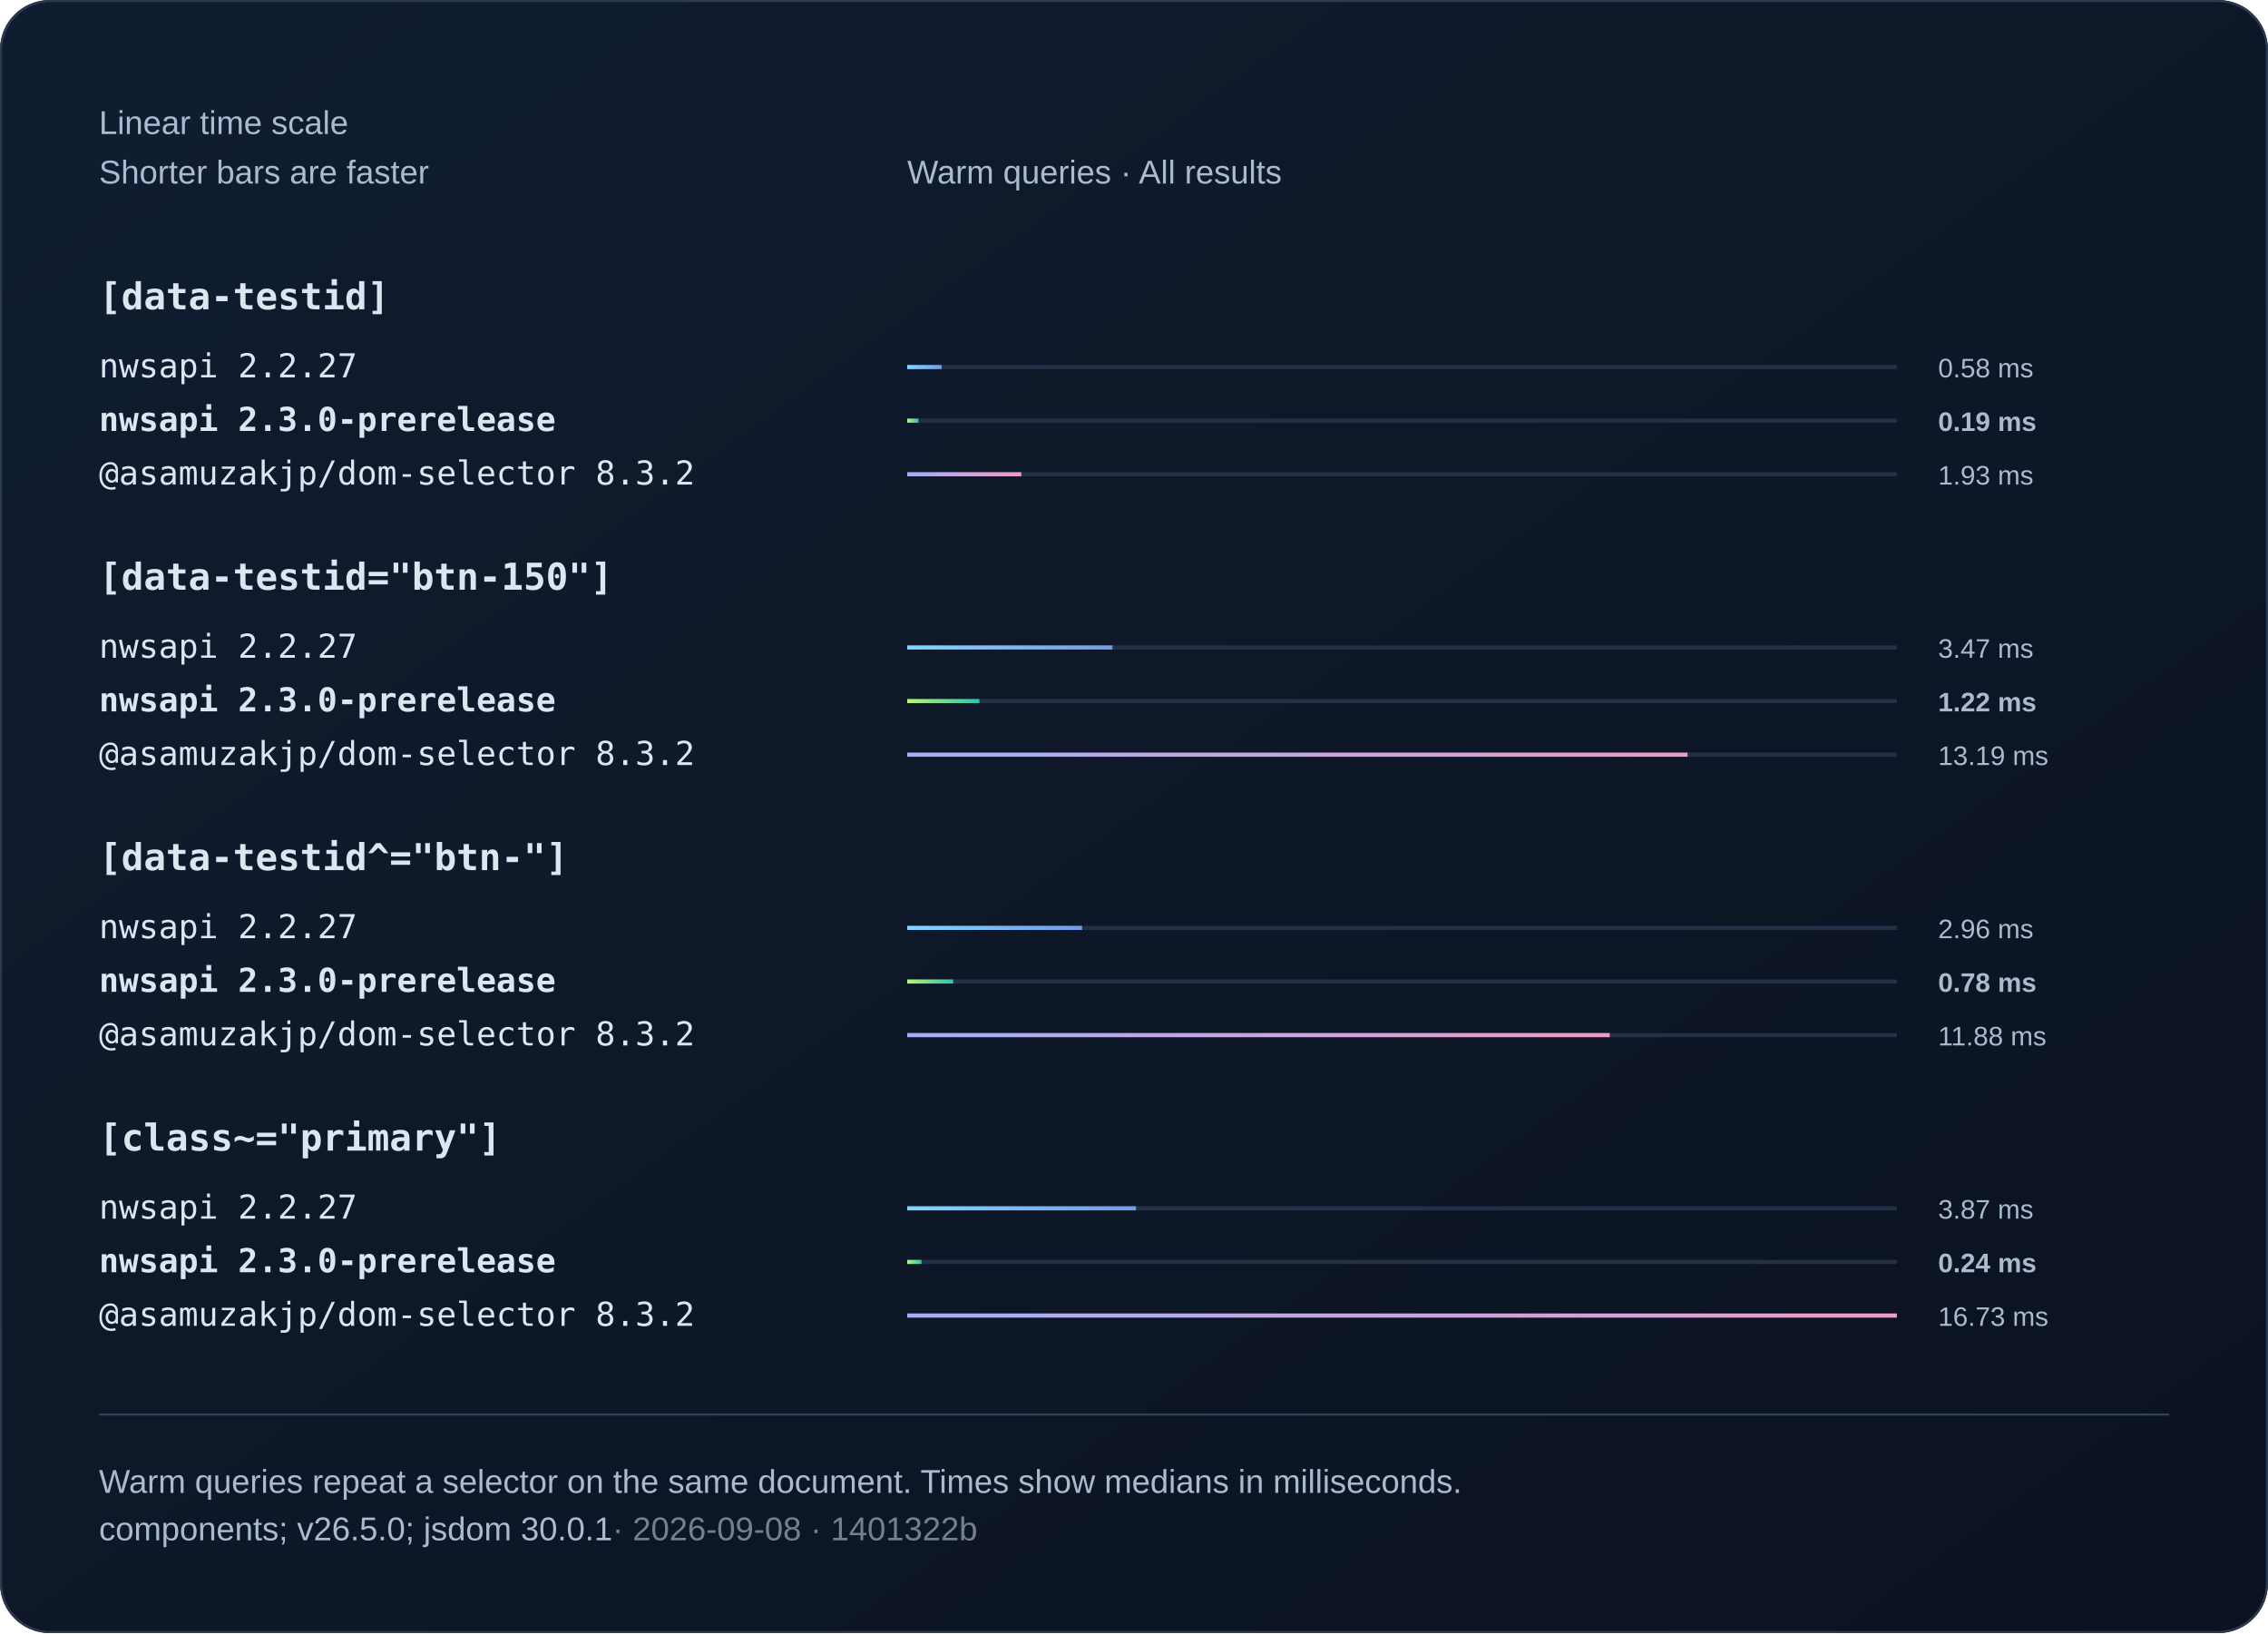
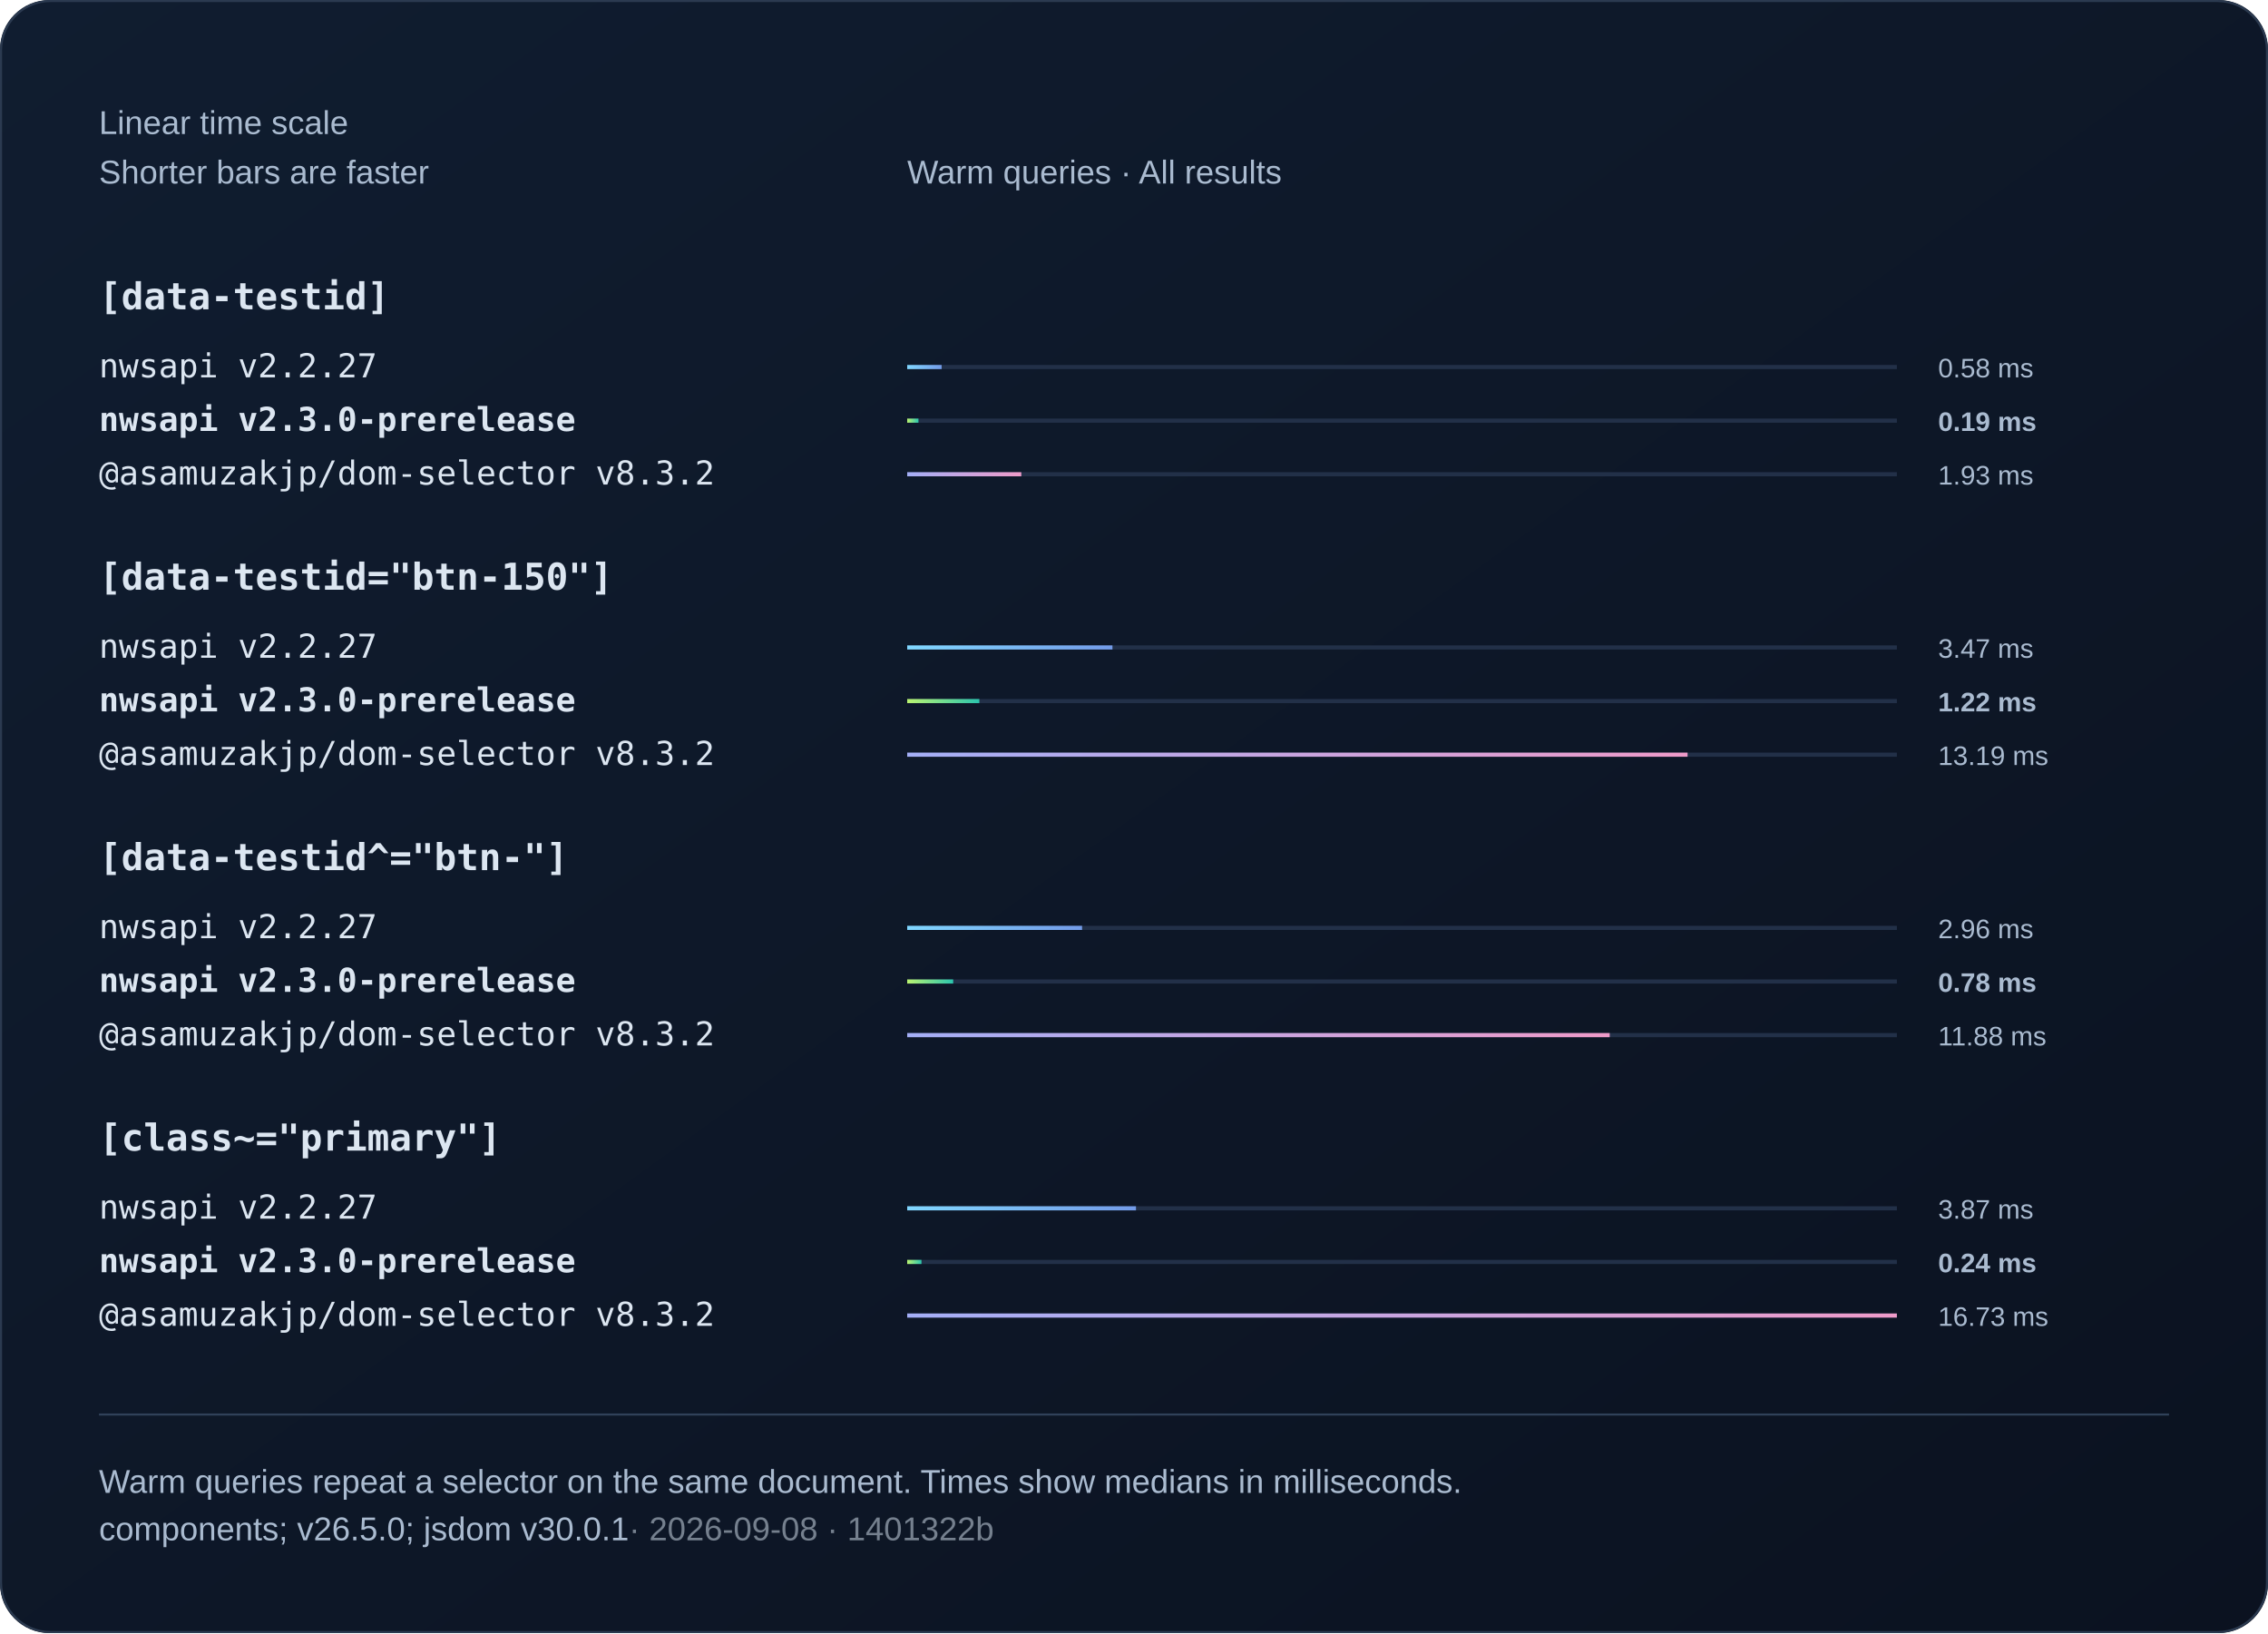
<svg xmlns="http://www.w3.org/2000/svg" width="1100" height="792" viewBox="0 0 1100 792" role="img">
  <defs>
    <linearGradient id="bg" x2="1" y2="1">
      <stop stop-color="#101d30" />
      <stop offset="1" stop-color="#0b1220" />
    </linearGradient>
    <linearGradient id="series0">
      <stop stop-color="#80d7ff" />
      <stop offset="1" stop-color="#739be8" />
    </linearGradient>
    <linearGradient id="series1">
      <stop stop-color="#baf471" />
      <stop offset="1" stop-color="#2bc5ae" />
    </linearGradient>
    <linearGradient id="series2">
      <stop stop-color="#a4aff7" />
      <stop offset="1" stop-color="#ef9bc9" />
    </linearGradient>
  </defs>
  <style>text{font-family:Arial,Helvetica,sans-serif;fill:#f0f5fa}
.muted{fill:#aabbd0;font:16px Arial,Helvetica,sans-serif}
.code{font:18px Consolas,Menlo,monospace;fill:#dce6f1}
.note .code{font:16px Consolas,Menlo,monospace}
.comparison{font-size:14px;font-variant-numeric:tabular-nums}
.tick{fill:#aabbd0;font-size:12px}
.time{fill:#aabbd0;font-size:13px;font-variant-numeric:tabular-nums}
.engine{font-size:16px}.selector{font-weight:600}.bar{transform-box:fill-box;transform-origin:left center;animation:fill 800ms ease-out 1 both}@keyframes fill{from{transform:scaleX(0)}to{transform:scaleX(1)}}@media(prefers-reduced-motion:reduce){.bar{animation:none}}</style>
  <rect width="1100" height="792" rx="24" fill="url(#bg)" />
  <rect x=".5" y=".5" width="1099" height="791" rx="24" fill="none" stroke="#2b3a50" />
  <text x="48" y="65" class="muted">Linear time scale</text>
  <text x="48" y="89" class="muted">Shorter bars are faster</text>
  <text x="440" y="89" class="muted">Warm queries · All results</text>
  <text x="48" y="150" class="code selector">[data-testid]</text>
  <g>
-     <text x="48" y="183" class="code engine">nwsapi 2.2.27</text>
+     <text x="48" y="183" class="code engine">nwsapi v2.2.27</text>
    <path d="M440 178h480" stroke="#223048" stroke-width="2" />
    <rect class="bar" x="440" y="177" width="16.69" height="2" fill="url(#series0)" />
    <text x="940" y="183" class="time">0.58 ms</text>
  </g>
  <g>
-     <text x="48" y="209" class="code engine" style="font-weight:700">nwsapi 2.3.0-prerelease</text>
+     <text x="48" y="209" class="code engine" style="font-weight:700">nwsapi v2.3.0-prerelease</text>
    <path d="M440 204h480" stroke="#223048" stroke-width="2" />
    <rect class="bar" x="440" y="203" width="5.46" height="2" fill="url(#series1)" />
    <text x="940" y="209" class="time" style="font-weight:700">0.19 ms</text>
  </g>
  <g>
-     <text x="48" y="235" class="code engine">@asamuzakjp/dom-selector 8.3.2</text>
+     <text x="48" y="235" class="code engine">@asamuzakjp/dom-selector v8.3.2</text>
    <path d="M440 230h480" stroke="#223048" stroke-width="2" />
    <rect class="bar" x="440" y="229" width="55.34" height="2" fill="url(#series2)" />
    <text x="940" y="235" class="time">1.93 ms</text>
  </g>
  <text x="48" y="286" class="code selector">[data-testid="btn-150"]</text>
  <g>
-     <text x="48" y="319" class="code engine">nwsapi 2.2.27</text>
+     <text x="48" y="319" class="code engine">nwsapi v2.2.27</text>
    <path d="M440 314h480" stroke="#223048" stroke-width="2" />
    <rect class="bar" x="440" y="313" width="99.55" height="2" fill="url(#series0)" />
    <text x="940" y="319" class="time">3.47 ms</text>
  </g>
  <g>
-     <text x="48" y="345" class="code engine" style="font-weight:700">nwsapi 2.3.0-prerelease</text>
+     <text x="48" y="345" class="code engine" style="font-weight:700">nwsapi v2.3.0-prerelease</text>
    <path d="M440 340h480" stroke="#223048" stroke-width="2" />
    <rect class="bar" x="440" y="339" width="35" height="2" fill="url(#series1)" />
    <text x="940" y="345" class="time" style="font-weight:700">1.22 ms</text>
  </g>
  <g>
-     <text x="48" y="371" class="code engine">@asamuzakjp/dom-selector 8.3.2</text>
+     <text x="48" y="371" class="code engine">@asamuzakjp/dom-selector v8.3.2</text>
    <path d="M440 366h480" stroke="#223048" stroke-width="2" />
    <rect class="bar" x="440" y="365" width="378.48" height="2" fill="url(#series2)" />
    <text x="940" y="371" class="time">13.19 ms</text>
  </g>
  <text x="48" y="422" class="code selector">[data-testid^="btn-"]</text>
  <g>
-     <text x="48" y="455" class="code engine">nwsapi 2.2.27</text>
+     <text x="48" y="455" class="code engine">nwsapi v2.2.27</text>
    <path d="M440 450h480" stroke="#223048" stroke-width="2" />
    <rect class="bar" x="440" y="449" width="84.82" height="2" fill="url(#series0)" />
    <text x="940" y="455" class="time">2.96 ms</text>
  </g>
  <g>
-     <text x="48" y="481" class="code engine" style="font-weight:700">nwsapi 2.3.0-prerelease</text>
+     <text x="48" y="481" class="code engine" style="font-weight:700">nwsapi v2.3.0-prerelease</text>
    <path d="M440 476h480" stroke="#223048" stroke-width="2" />
    <rect class="bar" x="440" y="475" width="22.31" height="2" fill="url(#series1)" />
    <text x="940" y="481" class="time" style="font-weight:700">0.78 ms</text>
  </g>
  <g>
-     <text x="48" y="507" class="code engine">@asamuzakjp/dom-selector 8.3.2</text>
+     <text x="48" y="507" class="code engine">@asamuzakjp/dom-selector v8.3.2</text>
    <path d="M440 502h480" stroke="#223048" stroke-width="2" />
    <rect class="bar" x="440" y="501" width="340.73" height="2" fill="url(#series2)" />
    <text x="940" y="507" class="time">11.88 ms</text>
  </g>
  <text x="48" y="558" class="code selector">[class~="primary"]</text>
  <g>
-     <text x="48" y="591" class="code engine">nwsapi 2.2.27</text>
+     <text x="48" y="591" class="code engine">nwsapi v2.2.27</text>
    <path d="M440 586h480" stroke="#223048" stroke-width="2" />
    <rect class="bar" x="440" y="585" width="110.96" height="2" fill="url(#series0)" />
    <text x="940" y="591" class="time">3.87 ms</text>
  </g>
  <g>
-     <text x="48" y="617" class="code engine" style="font-weight:700">nwsapi 2.3.0-prerelease</text>
+     <text x="48" y="617" class="code engine" style="font-weight:700">nwsapi v2.3.0-prerelease</text>
    <path d="M440 612h480" stroke="#223048" stroke-width="2" />
    <rect class="bar" x="440" y="611" width="6.92" height="2" fill="url(#series1)" />
    <text x="940" y="617" class="time" style="font-weight:700">0.24 ms</text>
  </g>
  <g>
-     <text x="48" y="643" class="code engine">@asamuzakjp/dom-selector 8.3.2</text>
+     <text x="48" y="643" class="code engine">@asamuzakjp/dom-selector v8.3.2</text>
    <path d="M440 638h480" stroke="#223048" stroke-width="2" />
    <rect class="bar" x="440" y="637" width="480" height="2" fill="url(#series2)" />
    <text x="940" y="643" class="time">16.73 ms</text>
  </g>
  <path d="M48 686h1004" stroke="#304159" />
  <text x="48" y="724" class="muted">Warm queries repeat a selector on the same document. Times show medians in milliseconds.</text>
-   <text x="48" y="747" class="muted">components; v26.5.0; jsdom 30.0.1<tspan fill="#75808e"> · 2026-09-08 · 1401322b</tspan>
+   <text x="48" y="747" class="muted">components; v26.5.0; jsdom v30.0.1<tspan fill="#75808e"> · 2026-09-08 · 1401322b</tspan>
  </text>
</svg>
